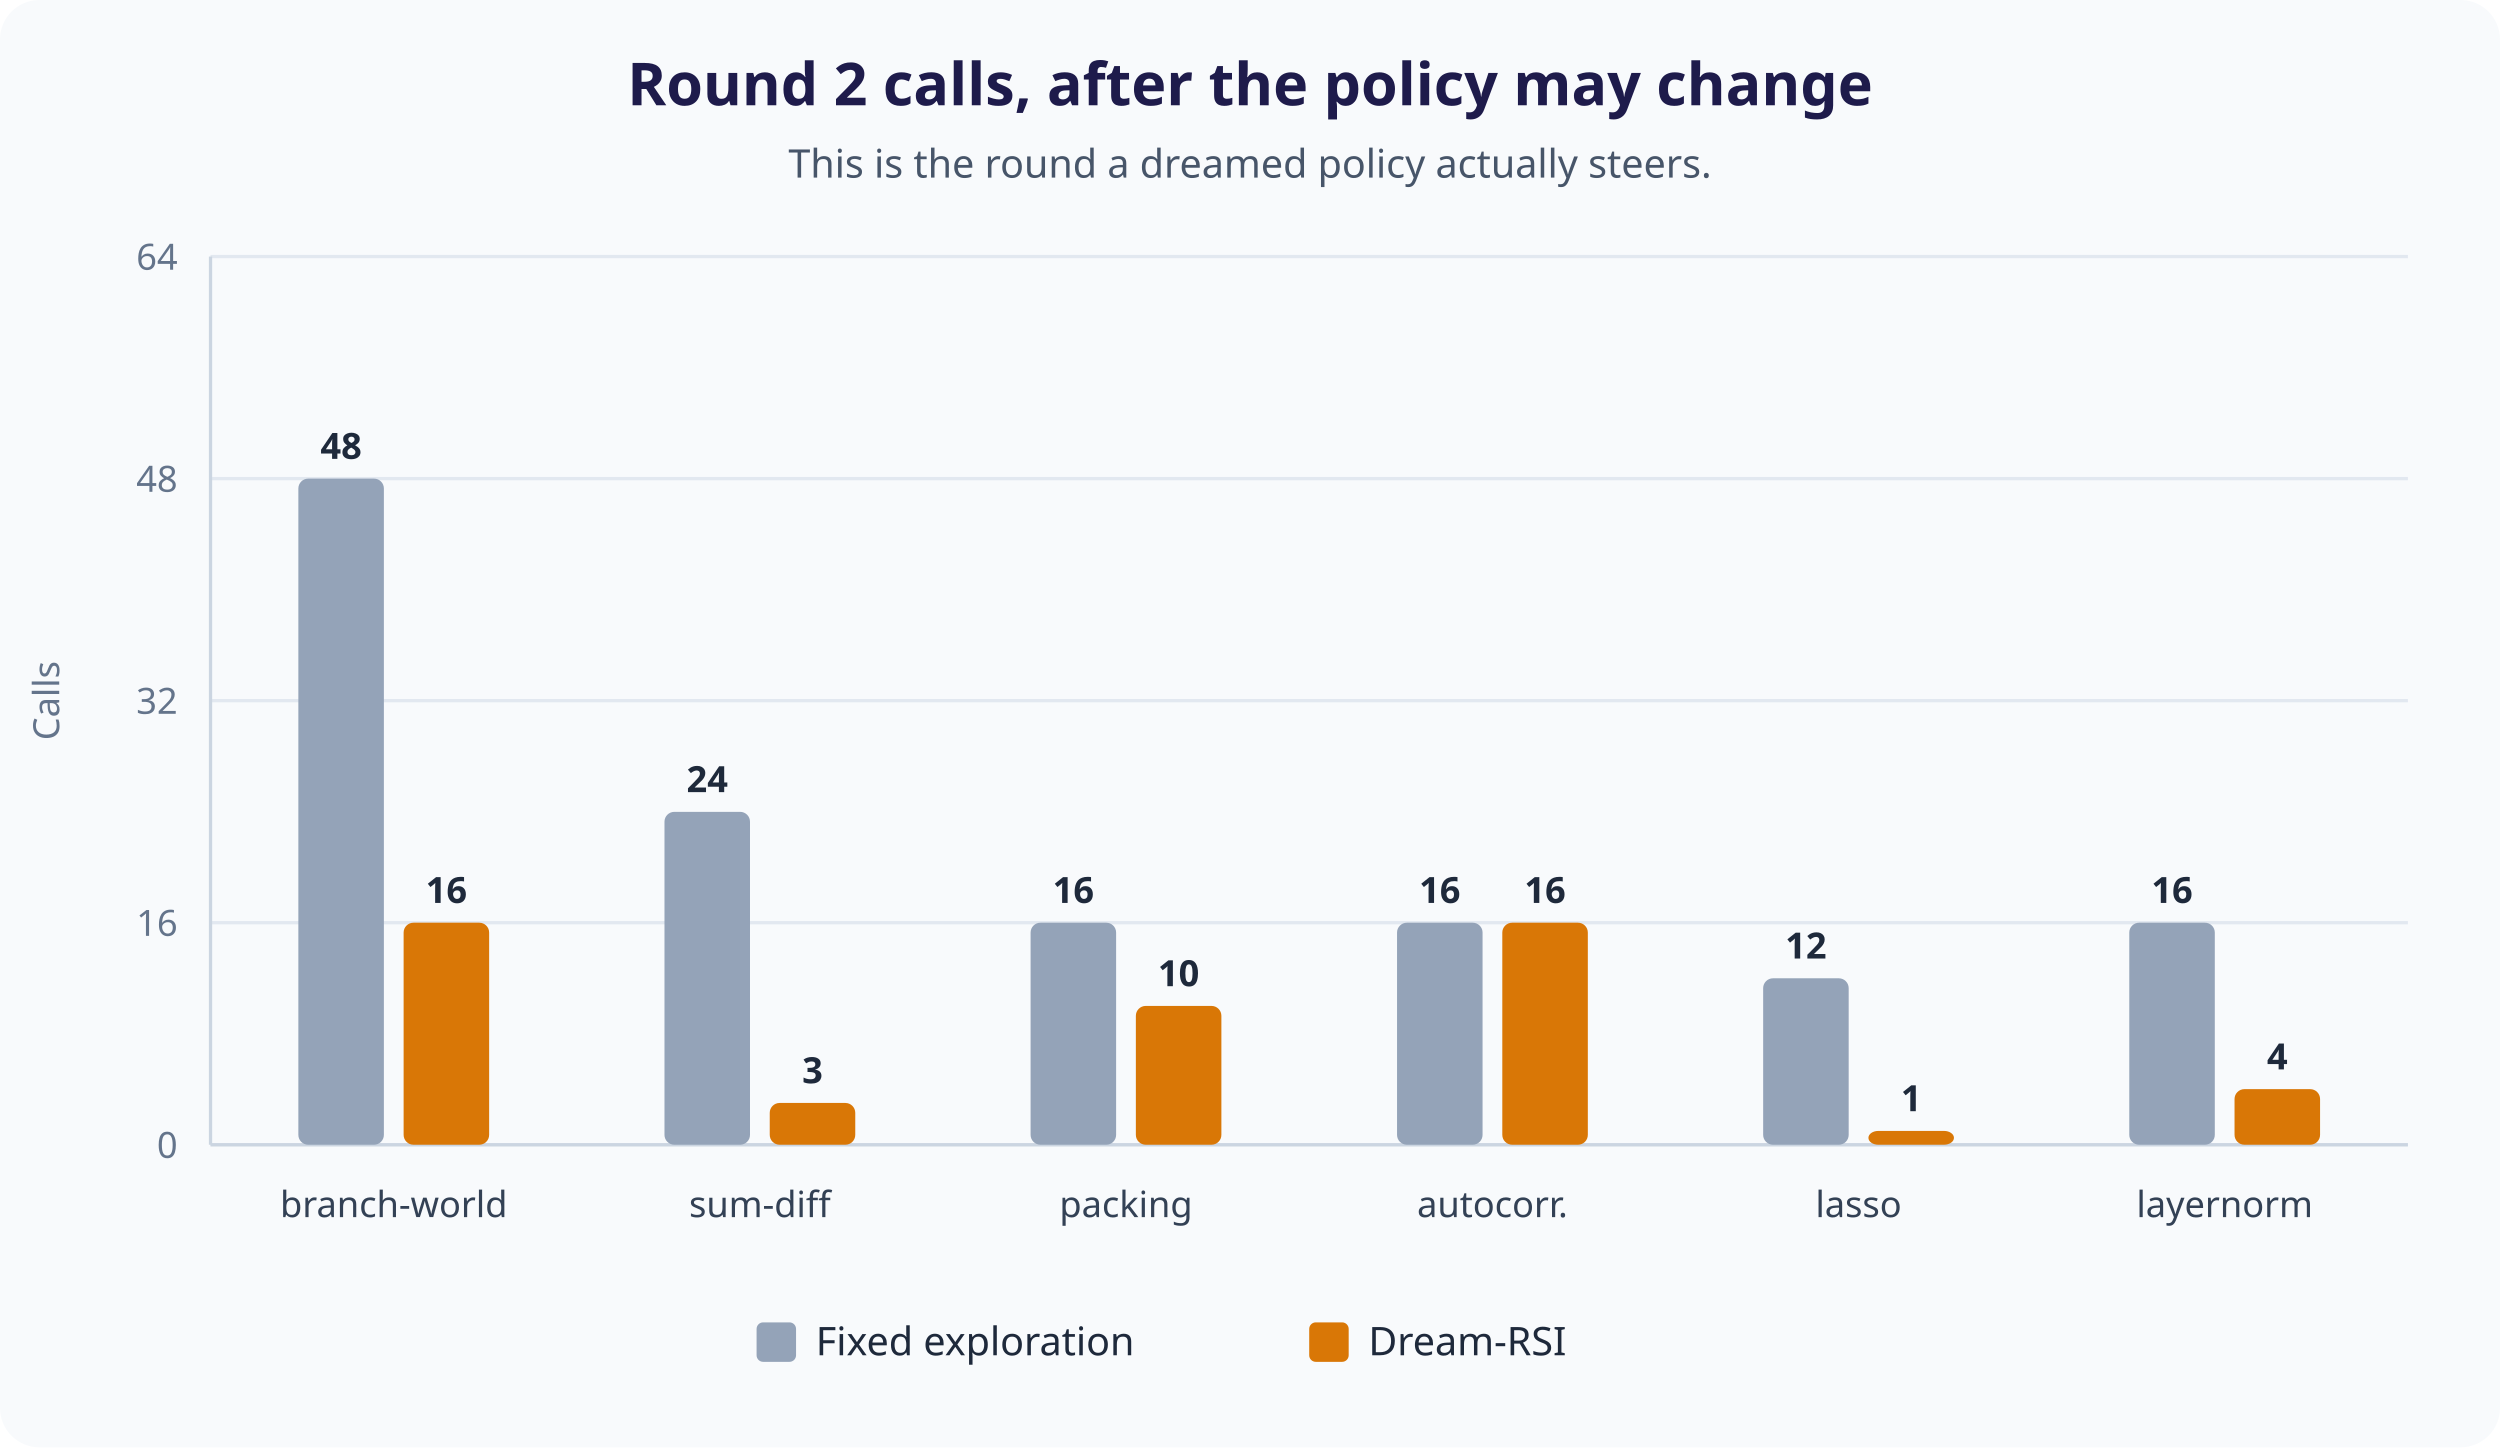
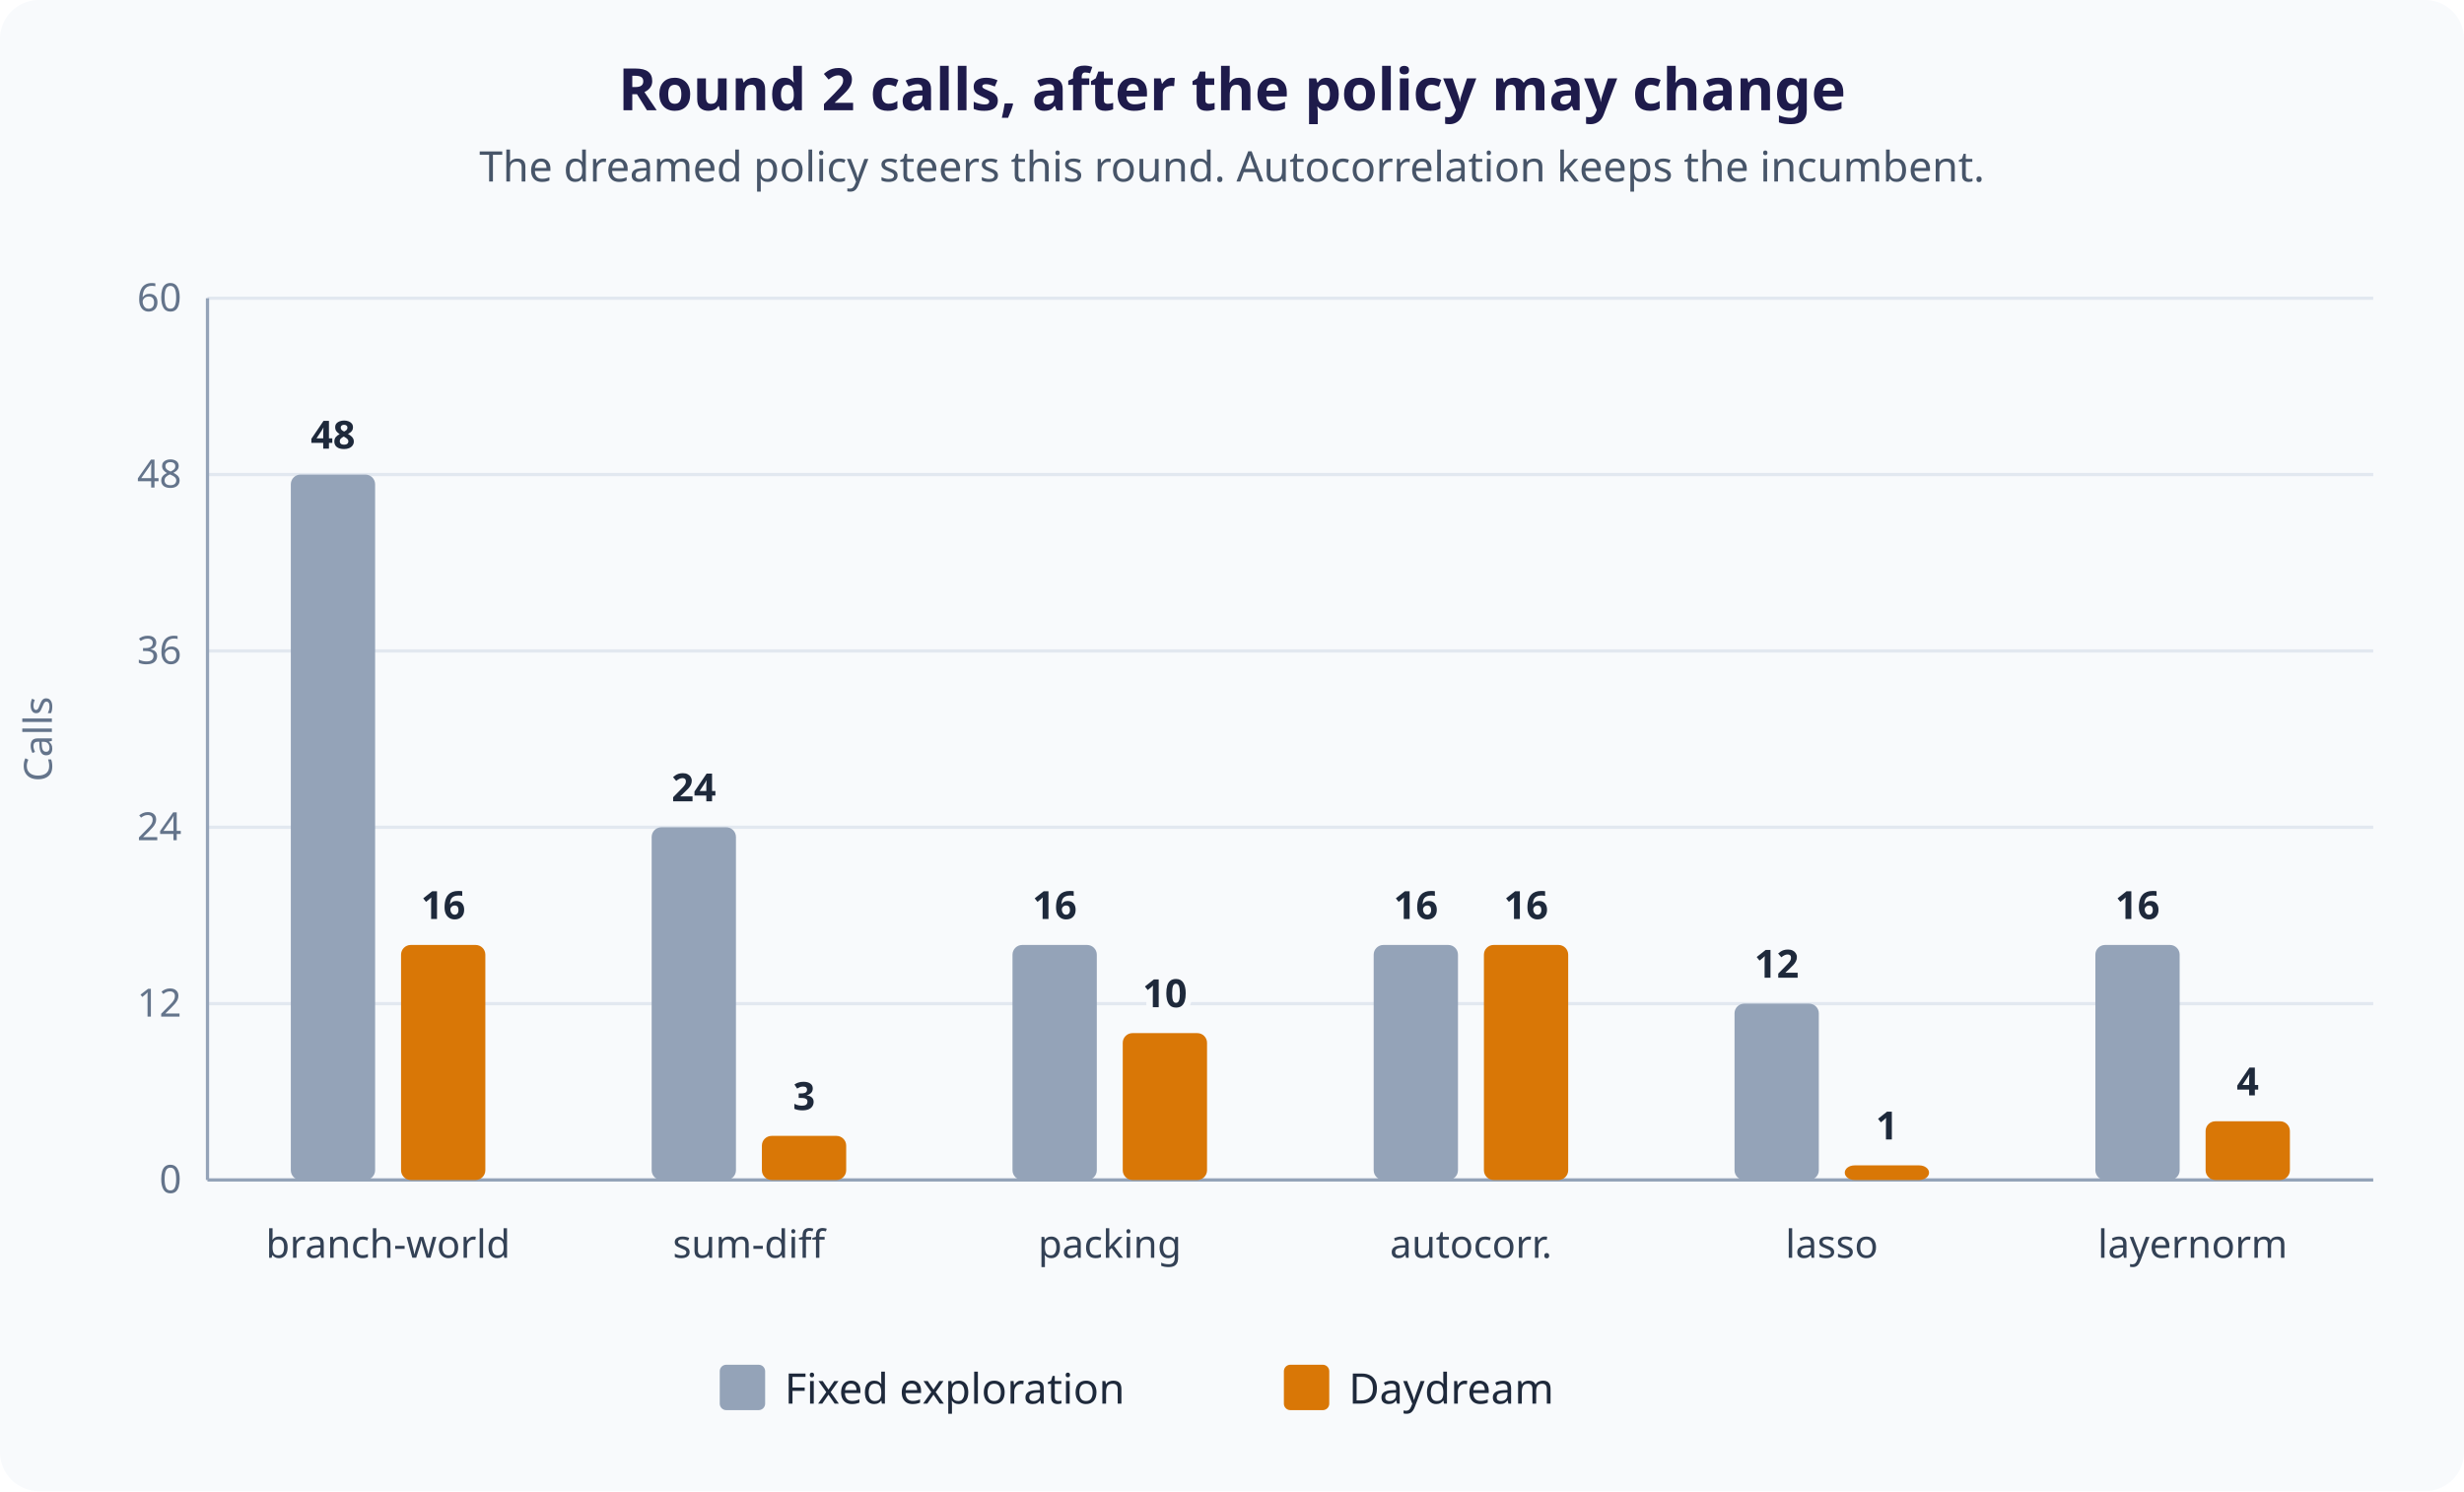
- <svg xmlns="http://www.w3.org/2000/svg" viewBox="0 0 760 440" role="img">
-   <rect width="100%" height="100%" rx="12" fill="#f8fafc" />
-   <text x="380.0" y="32" text-anchor="middle" font-family="ui-sans-serif, system-ui, sans-serif" font-size="18" font-weight="600" fill="#1e1b4b">Round 2 calls, after the policy may change</text>
-   <text x="380.0" y="54" text-anchor="middle" font-family="ui-sans-serif, system-ui, sans-serif" font-size="12" fill="#475569">This is the round a dreamed policy actually steers.</text>
-   <line x1="64" y1="348.0" x2="732" y2="348.0" stroke="#e2e8f0" stroke-width="1" />
-   <text x="54" y="352.0" text-anchor="end" font-family="ui-sans-serif, system-ui, sans-serif" font-size="11" fill="#64748b">0</text>
-   <line x1="64" y1="280.5" x2="732" y2="280.5" stroke="#e2e8f0" stroke-width="1" />
-   <text x="54" y="284.5" text-anchor="end" font-family="ui-sans-serif, system-ui, sans-serif" font-size="11" fill="#64748b">16</text>
-   <line x1="64" y1="213.0" x2="732" y2="213.0" stroke="#e2e8f0" stroke-width="1" />
-   <text x="54" y="217.0" text-anchor="end" font-family="ui-sans-serif, system-ui, sans-serif" font-size="11" fill="#64748b">32</text>
-   <line x1="64" y1="145.5" x2="732" y2="145.5" stroke="#e2e8f0" stroke-width="1" />
-   <text x="54" y="149.5" text-anchor="end" font-family="ui-sans-serif, system-ui, sans-serif" font-size="11" fill="#64748b">48</text>
-   <line x1="64" y1="78.0" x2="732" y2="78.0" stroke="#e2e8f0" stroke-width="1" />
-   <text x="54" y="82.0" text-anchor="end" font-family="ui-sans-serif, system-ui, sans-serif" font-size="11" fill="#64748b">64</text>
-   <line x1="64" y1="78" x2="64" y2="348" stroke="#cbd5e1" />
-   <line x1="64" y1="348" x2="732" y2="348" stroke="#cbd5e1" />
-   <text x="18" y="213.0" text-anchor="middle" font-family="ui-sans-serif, system-ui, sans-serif" font-size="11" fill="#64748b" transform="rotate(-90 18 213.0)">Calls</text>
-   <rect x="90.7" y="145.5" width="26" height="202.5" rx="3" fill="#94a3b8" />
-   <text x="103.7" y="139.5" text-anchor="middle" font-family="ui-sans-serif, system-ui, sans-serif" font-size="11" font-weight="600" fill="#1e293b">48</text>
-   <rect x="122.7" y="280.5" width="26" height="67.5" rx="3" fill="#d97706" />
-   <text x="135.7" y="274.5" text-anchor="middle" font-family="ui-sans-serif, system-ui, sans-serif" font-size="11" font-weight="600" fill="#1e293b">16</text>
-   <text x="119.7" y="370" text-anchor="middle" font-family="ui-sans-serif, system-ui, sans-serif" font-size="11" fill="#334155">branch-world</text>
-   <rect x="202.0" y="246.8" width="26" height="101.2" rx="3" fill="#94a3b8" />
-   <text x="215.0" y="240.8" text-anchor="middle" font-family="ui-sans-serif, system-ui, sans-serif" font-size="11" font-weight="600" fill="#1e293b">24</text>
-   <rect x="234.0" y="335.3" width="26" height="12.7" rx="3" fill="#d97706" />
-   <text x="247.0" y="329.3" text-anchor="middle" font-family="ui-sans-serif, system-ui, sans-serif" font-size="11" font-weight="600" fill="#1e293b">3</text>
-   <text x="231.0" y="370" text-anchor="middle" font-family="ui-sans-serif, system-ui, sans-serif" font-size="11" fill="#334155">sum-diff</text>
-   <rect x="313.3" y="280.5" width="26" height="67.5" rx="3" fill="#94a3b8" />
-   <text x="326.3" y="274.5" text-anchor="middle" font-family="ui-sans-serif, system-ui, sans-serif" font-size="11" font-weight="600" fill="#1e293b">16</text>
-   <rect x="345.3" y="305.8" width="26" height="42.2" rx="3" fill="#d97706" />
-   <text x="358.3" y="299.8" text-anchor="middle" font-family="ui-sans-serif, system-ui, sans-serif" font-size="11" font-weight="600" fill="#1e293b">10</text>
-   <text x="342.3" y="370" text-anchor="middle" font-family="ui-sans-serif, system-ui, sans-serif" font-size="11" fill="#334155">packing</text>
-   <rect x="424.7" y="280.5" width="26" height="67.5" rx="3" fill="#94a3b8" />
-   <text x="437.7" y="274.5" text-anchor="middle" font-family="ui-sans-serif, system-ui, sans-serif" font-size="11" font-weight="600" fill="#1e293b">16</text>
-   <rect x="456.7" y="280.5" width="26" height="67.5" rx="3" fill="#d97706" />
-   <text x="469.7" y="274.5" text-anchor="middle" font-family="ui-sans-serif, system-ui, sans-serif" font-size="11" font-weight="600" fill="#1e293b">16</text>
-   <text x="453.7" y="370" text-anchor="middle" font-family="ui-sans-serif, system-ui, sans-serif" font-size="11" fill="#334155">autocorr.</text>
-   <rect x="536.0" y="297.4" width="26" height="50.6" rx="3" fill="#94a3b8" />
-   <text x="549.0" y="291.4" text-anchor="middle" font-family="ui-sans-serif, system-ui, sans-serif" font-size="11" font-weight="600" fill="#1e293b">12</text>
-   <rect x="568.0" y="343.8" width="26" height="4.2" rx="3" fill="#d97706" />
-   <text x="581.0" y="337.8" text-anchor="middle" font-family="ui-sans-serif, system-ui, sans-serif" font-size="11" font-weight="600" fill="#1e293b">1</text>
-   <text x="565.0" y="370" text-anchor="middle" font-family="ui-sans-serif, system-ui, sans-serif" font-size="11" fill="#334155">lasso</text>
-   <rect x="647.3" y="280.5" width="26" height="67.5" rx="3" fill="#94a3b8" />
-   <text x="660.3" y="274.5" text-anchor="middle" font-family="ui-sans-serif, system-ui, sans-serif" font-size="11" font-weight="600" fill="#1e293b">16</text>
-   <rect x="679.3" y="331.1" width="26" height="16.9" rx="3" fill="#d97706" />
-   <text x="692.3" y="325.1" text-anchor="middle" font-family="ui-sans-serif, system-ui, sans-serif" font-size="11" font-weight="600" fill="#1e293b">4</text>
-   <text x="676.3" y="370" text-anchor="middle" font-family="ui-sans-serif, system-ui, sans-serif" font-size="11" fill="#334155">layernorm</text>
-   <rect x="230.0" y="402" width="12" height="12" rx="2" fill="#94a3b8" />
-   <text x="248.0" y="412" font-family="ui-sans-serif, system-ui, sans-serif" font-size="12" fill="#1e293b">Fixed exploration</text>
-   <rect x="398.0" y="402" width="12" height="12" rx="2" fill="#d97706" />
-   <text x="416.0" y="412" font-family="ui-sans-serif, system-ui, sans-serif" font-size="12" fill="#1e293b">Dream-RSI</text>
+ <svg xmlns="http://www.w3.org/2000/svg" viewBox="0 0 760 460" role="img">
+   <rect width="760" height="460" rx="12" fill="#f8fafc" />
+   <text x="380.0" y="34" text-anchor="middle" font-family="ui-sans-serif, system-ui, sans-serif" font-size="18" font-weight="600" fill="#1e1b4b">Round 2 calls, after the policy may change</text>
+   <text x="380.0" y="56" text-anchor="middle" font-family="ui-sans-serif, system-ui, sans-serif" font-size="13" fill="#475569">The dreamed policy steers this round. Autocorrelation keeps the incumbent.</text>
+   <line x1="64" y1="364.0" x2="732" y2="364.0" stroke="#e2e8f0" />
+   <text x="56" y="368.0" text-anchor="end" font-family="ui-sans-serif, system-ui, sans-serif" font-size="12" fill="#64748b">0</text>
+   <line x1="64" y1="309.6" x2="732" y2="309.6" stroke="#e2e8f0" />
+   <text x="56" y="313.6" text-anchor="end" font-family="ui-sans-serif, system-ui, sans-serif" font-size="12" fill="#64748b">12</text>
+   <line x1="64" y1="255.2" x2="732" y2="255.2" stroke="#e2e8f0" />
+   <text x="56" y="259.2" text-anchor="end" font-family="ui-sans-serif, system-ui, sans-serif" font-size="12" fill="#64748b">24</text>
+   <line x1="64" y1="200.8" x2="732" y2="200.8" stroke="#e2e8f0" />
+   <text x="56" y="204.8" text-anchor="end" font-family="ui-sans-serif, system-ui, sans-serif" font-size="12" fill="#64748b">36</text>
+   <line x1="64" y1="146.4" x2="732" y2="146.4" stroke="#e2e8f0" />
+   <text x="56" y="150.4" text-anchor="end" font-family="ui-sans-serif, system-ui, sans-serif" font-size="12" fill="#64748b">48</text>
+   <line x1="64" y1="92.0" x2="732" y2="92.0" stroke="#e2e8f0" />
+   <text x="56" y="96.0" text-anchor="end" font-family="ui-sans-serif, system-ui, sans-serif" font-size="12" fill="#64748b">60</text>
+   <line x1="64" y1="92" x2="64" y2="364" stroke="#94a3b8" />
+   <line x1="64" y1="364" x2="732" y2="364" stroke="#94a3b8" />
+   <text x="16" y="228.0" text-anchor="middle" font-family="ui-sans-serif, system-ui, sans-serif" font-size="12" fill="#64748b" transform="rotate(-90 16 228.0)">Calls</text>
+   <rect x="89.7" y="146.4" width="26" height="217.6" rx="3" fill="#94a3b8" />
+   <text x="102.7" y="138.4" text-anchor="middle" font-family="ui-sans-serif, system-ui, sans-serif" font-size="12" font-weight="600" fill="#1e293b" stroke="#f8fafc" stroke-width="4" paint-order="stroke">48</text>
+   <rect x="123.7" y="291.5" width="26" height="72.5" rx="3" fill="#d97706" />
+   <text x="136.7" y="283.5" text-anchor="middle" font-family="ui-sans-serif, system-ui, sans-serif" font-size="12" font-weight="600" fill="#1e293b" stroke="#f8fafc" stroke-width="4" paint-order="stroke">16</text>
+   <text x="119.7" y="388" text-anchor="middle" font-family="ui-sans-serif, system-ui, sans-serif" font-size="12" fill="#334155">branch-world</text>
+   <rect x="201.0" y="255.2" width="26" height="108.8" rx="3" fill="#94a3b8" />
+   <text x="214.0" y="247.2" text-anchor="middle" font-family="ui-sans-serif, system-ui, sans-serif" font-size="12" font-weight="600" fill="#1e293b" stroke="#f8fafc" stroke-width="4" paint-order="stroke">24</text>
+   <rect x="235.0" y="350.4" width="26" height="13.6" rx="3" fill="#d97706" />
+   <text x="248.0" y="342.4" text-anchor="middle" font-family="ui-sans-serif, system-ui, sans-serif" font-size="12" font-weight="600" fill="#1e293b" stroke="#f8fafc" stroke-width="4" paint-order="stroke">3</text>
+   <text x="231.0" y="388" text-anchor="middle" font-family="ui-sans-serif, system-ui, sans-serif" font-size="12" fill="#334155">sum-diff</text>
+   <rect x="312.3" y="291.5" width="26" height="72.5" rx="3" fill="#94a3b8" />
+   <text x="325.3" y="283.5" text-anchor="middle" font-family="ui-sans-serif, system-ui, sans-serif" font-size="12" font-weight="600" fill="#1e293b" stroke="#f8fafc" stroke-width="4" paint-order="stroke">16</text>
+   <rect x="346.3" y="318.7" width="26" height="45.3" rx="3" fill="#d97706" />
+   <text x="359.3" y="310.7" text-anchor="middle" font-family="ui-sans-serif, system-ui, sans-serif" font-size="12" font-weight="600" fill="#1e293b" stroke="#f8fafc" stroke-width="4" paint-order="stroke">10</text>
+   <text x="342.3" y="388" text-anchor="middle" font-family="ui-sans-serif, system-ui, sans-serif" font-size="12" fill="#334155">packing</text>
+   <rect x="423.7" y="291.5" width="26" height="72.5" rx="3" fill="#94a3b8" />
+   <text x="436.7" y="283.5" text-anchor="middle" font-family="ui-sans-serif, system-ui, sans-serif" font-size="12" font-weight="600" fill="#1e293b" stroke="#f8fafc" stroke-width="4" paint-order="stroke">16</text>
+   <rect x="457.7" y="291.5" width="26" height="72.5" rx="3" fill="#d97706" />
+   <text x="470.7" y="283.5" text-anchor="middle" font-family="ui-sans-serif, system-ui, sans-serif" font-size="12" font-weight="600" fill="#1e293b" stroke="#f8fafc" stroke-width="4" paint-order="stroke">16</text>
+   <text x="453.7" y="388" text-anchor="middle" font-family="ui-sans-serif, system-ui, sans-serif" font-size="12" fill="#334155">autocorr.</text>
+   <rect x="535.0" y="309.6" width="26" height="54.4" rx="3" fill="#94a3b8" />
+   <text x="548.0" y="301.6" text-anchor="middle" font-family="ui-sans-serif, system-ui, sans-serif" font-size="12" font-weight="600" fill="#1e293b" stroke="#f8fafc" stroke-width="4" paint-order="stroke">12</text>
+   <rect x="569.0" y="359.5" width="26" height="4.5" rx="3" fill="#d97706" />
+   <text x="582.0" y="351.5" text-anchor="middle" font-family="ui-sans-serif, system-ui, sans-serif" font-size="12" font-weight="600" fill="#1e293b" stroke="#f8fafc" stroke-width="4" paint-order="stroke">1</text>
+   <text x="565.0" y="388" text-anchor="middle" font-family="ui-sans-serif, system-ui, sans-serif" font-size="12" fill="#334155">lasso</text>
+   <rect x="646.3" y="291.5" width="26" height="72.5" rx="3" fill="#94a3b8" />
+   <text x="659.3" y="283.5" text-anchor="middle" font-family="ui-sans-serif, system-ui, sans-serif" font-size="12" font-weight="600" fill="#1e293b" stroke="#f8fafc" stroke-width="4" paint-order="stroke">16</text>
+   <rect x="680.3" y="345.9" width="26" height="18.1" rx="3" fill="#d97706" />
+   <text x="693.3" y="337.9" text-anchor="middle" font-family="ui-sans-serif, system-ui, sans-serif" font-size="12" font-weight="600" fill="#1e293b" stroke="#f8fafc" stroke-width="4" paint-order="stroke">4</text>
+   <text x="676.3" y="388" text-anchor="middle" font-family="ui-sans-serif, system-ui, sans-serif" font-size="12" fill="#334155">layernorm</text>
+   <rect x="222.0" y="421" width="14" height="14" rx="2" fill="#94a3b8" />
+   <text x="242.0" y="433" font-family="ui-sans-serif, system-ui, sans-serif" font-size="13" fill="#1e293b">Fixed exploration</text>
+   <rect x="396.0" y="421" width="14" height="14" rx="2" fill="#d97706" />
+   <text x="416.0" y="433" font-family="ui-sans-serif, system-ui, sans-serif" font-size="13" fill="#1e293b">Daydream</text>
</svg>
